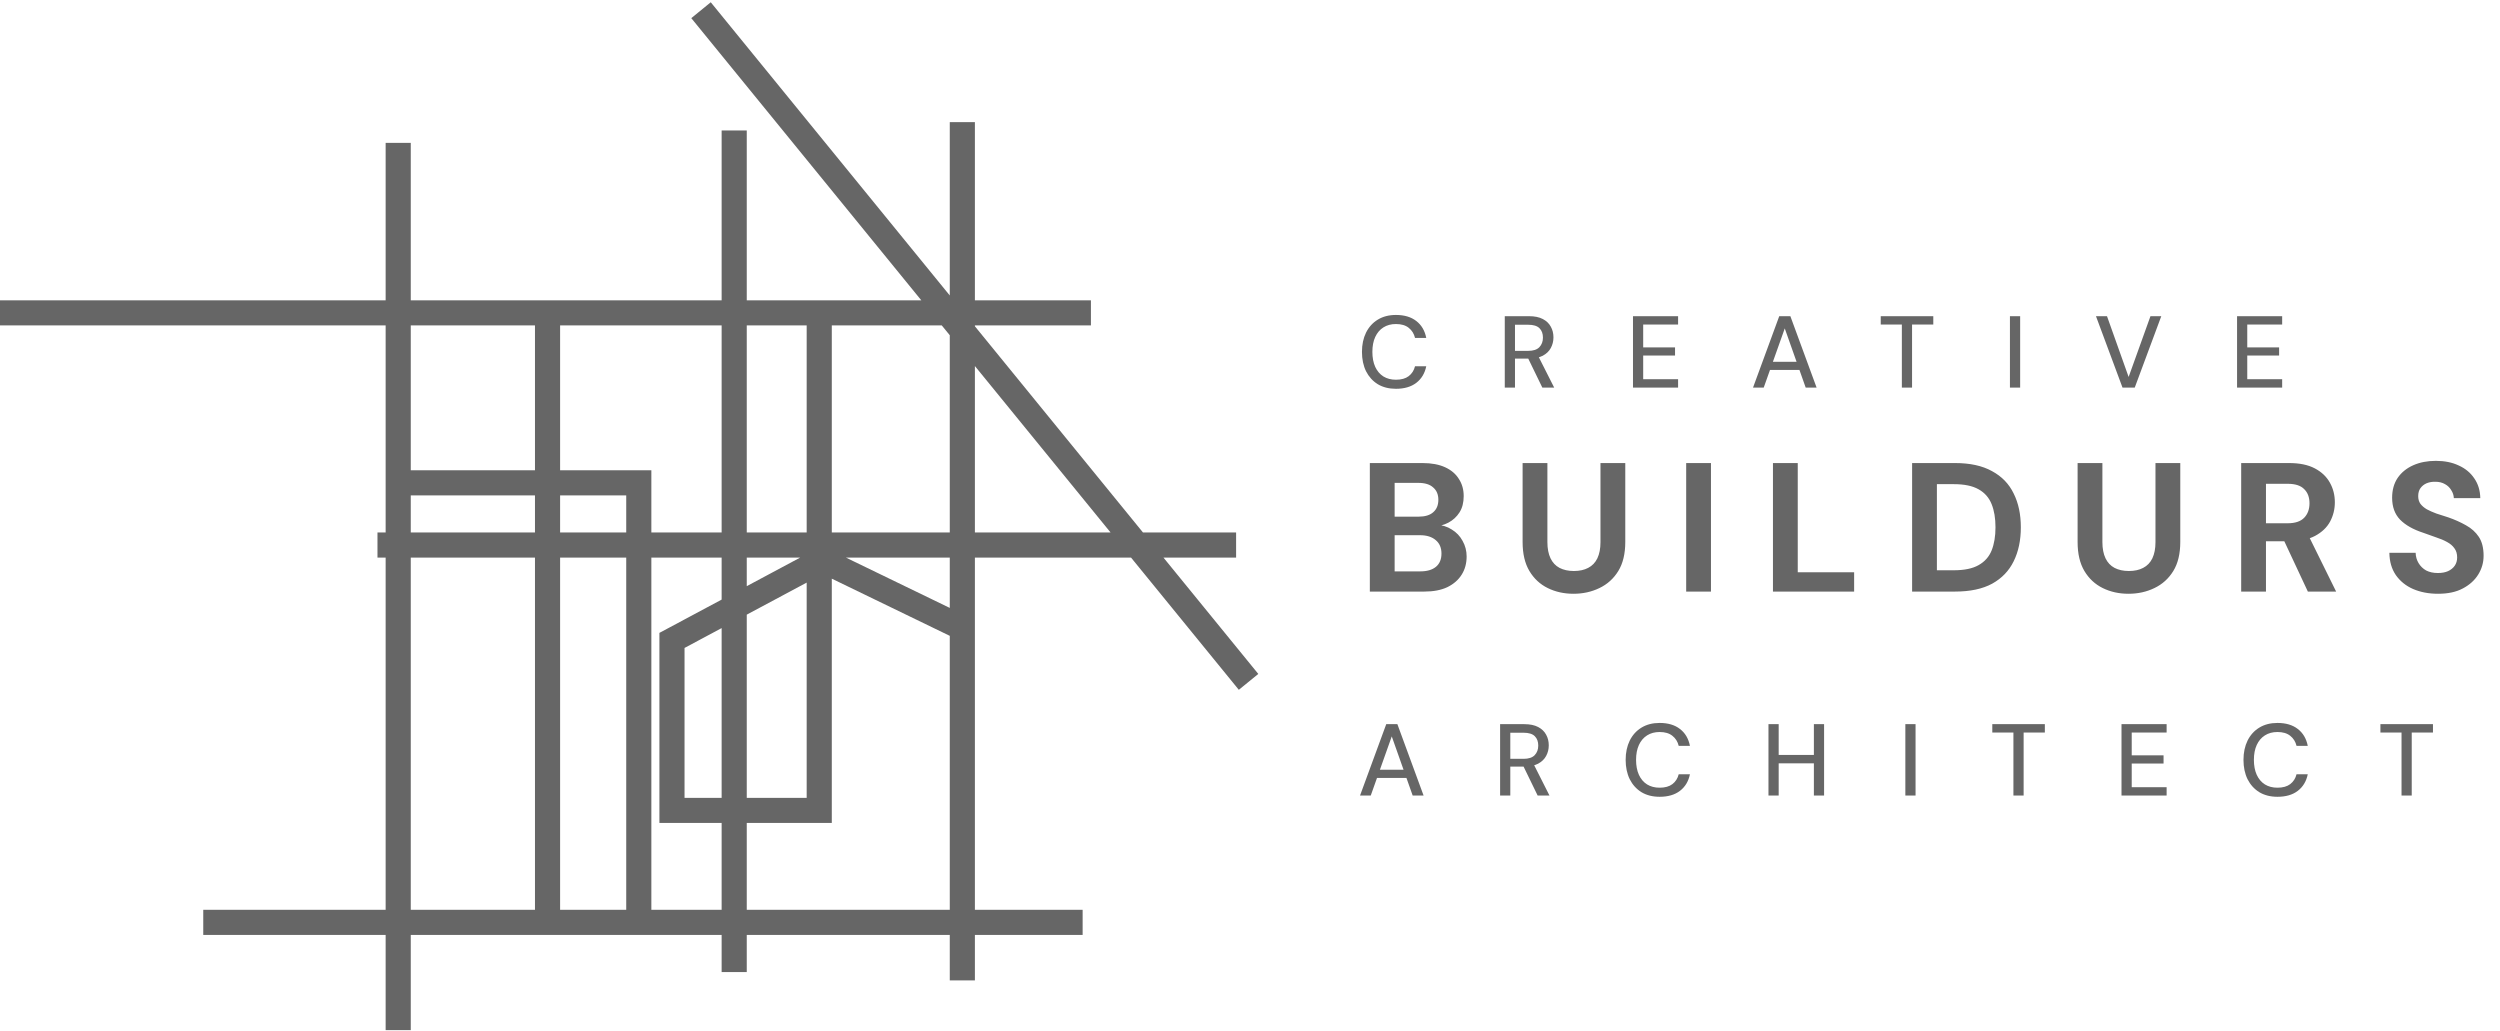
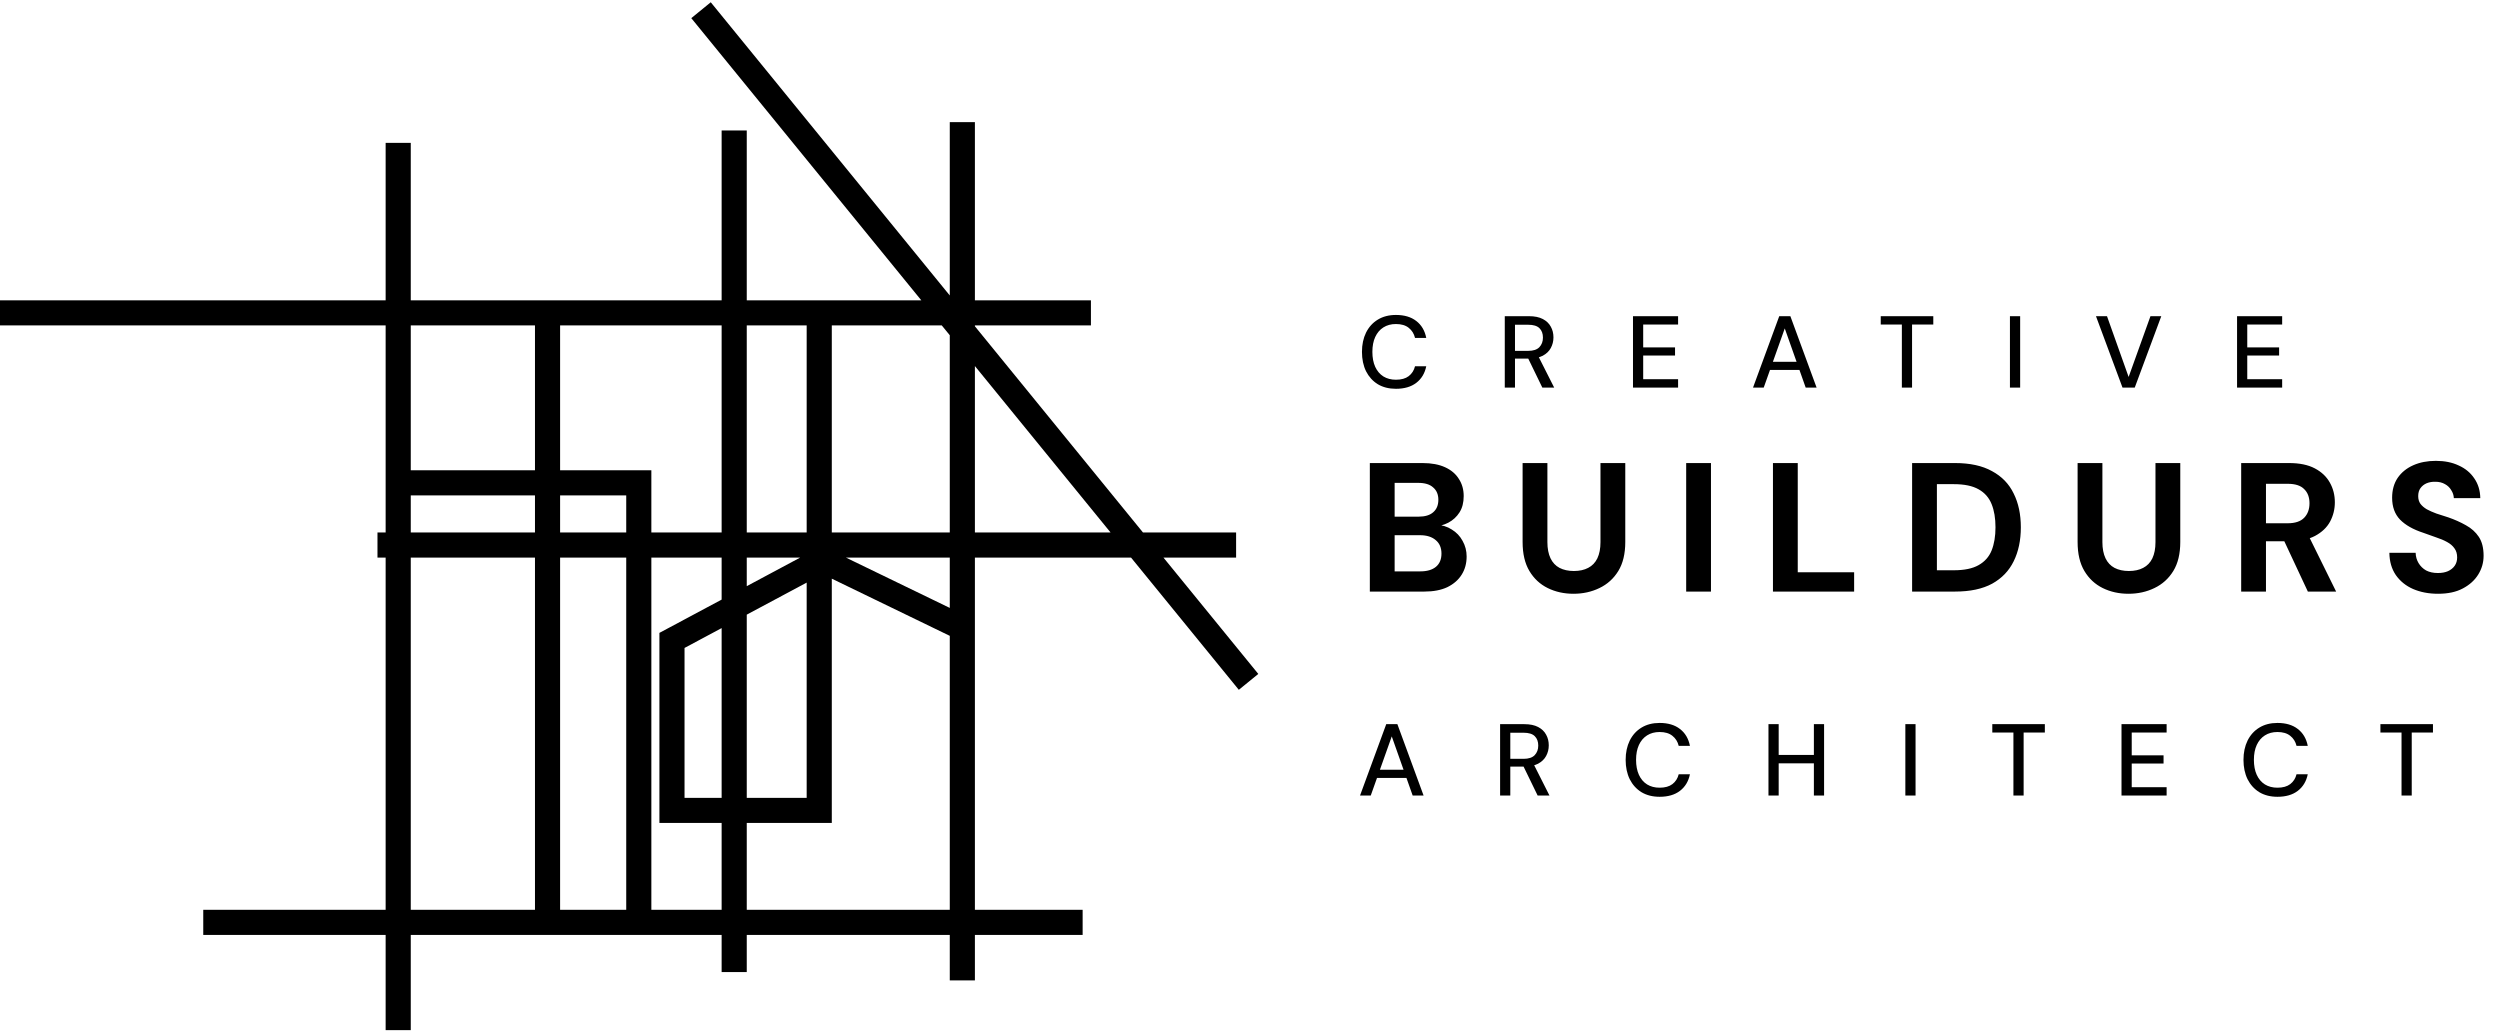
<svg xmlns="http://www.w3.org/2000/svg" width="199" height="82" viewBox="0 0 199 82" fill="none">
-   <path d="M0 24.904H43.584M43.584 24.904V73.419M43.584 24.904H65.211M86.838 24.904H65.211M65.211 24.904V44.706M31.697 11.373V38.435M31.697 38.435V82M31.697 38.435H50.848V73.419M16.179 73.419H43.584M43.584 73.419H50.848M86.178 73.419H50.848M76.602 9.722V49.986M76.602 49.986V78.039M76.602 49.986L65.706 44.706M30.047 43.386H98.394M65.211 44.706V64.508H53.489V50.977L65.211 44.706ZM58.442 77.379V10.383M55.801 0.812L99.385 54.277" stroke="#666666" stroke-width="2" />
-   <path d="M111.117 30.948C110.559 30.948 110.077 30.826 109.671 30.583C109.271 30.334 108.959 29.99 108.737 29.552C108.52 29.108 108.412 28.594 108.412 28.009C108.412 27.43 108.52 26.919 108.737 26.475C108.959 26.031 109.271 25.687 109.671 25.444C110.077 25.195 110.559 25.07 111.117 25.07C111.783 25.07 112.321 25.23 112.733 25.549C113.15 25.869 113.416 26.318 113.529 26.897H112.636C112.555 26.561 112.386 26.294 112.132 26.093C111.883 25.893 111.545 25.793 111.117 25.793C110.733 25.793 110.4 25.882 110.118 26.061C109.836 26.239 109.62 26.494 109.468 26.824C109.316 27.154 109.241 27.549 109.241 28.009C109.241 28.469 109.316 28.867 109.468 29.203C109.62 29.533 109.836 29.787 110.118 29.966C110.4 30.139 110.733 30.226 111.117 30.226C111.545 30.226 111.883 30.131 112.132 29.942C112.386 29.747 112.555 29.484 112.636 29.154H113.529C113.416 29.717 113.15 30.158 112.733 30.477C112.321 30.791 111.783 30.948 111.117 30.948ZM119.78 30.851V25.168H121.705C122.155 25.168 122.523 25.244 122.81 25.395C123.098 25.547 123.309 25.75 123.444 26.004C123.585 26.253 123.655 26.537 123.655 26.857C123.655 27.16 123.585 27.441 123.444 27.701C123.309 27.955 123.094 28.161 122.802 28.318C122.509 28.469 122.136 28.545 121.681 28.545H120.593V30.851H119.78ZM122.769 30.851L121.543 28.326H122.436L123.712 30.851H122.769ZM120.593 27.928H121.648C122.05 27.928 122.345 27.831 122.534 27.636C122.724 27.436 122.818 27.181 122.818 26.873C122.818 26.559 122.726 26.31 122.542 26.126C122.358 25.942 122.06 25.85 121.648 25.85H120.593V27.928ZM129.986 30.851V25.168H133.576V25.834H130.798V27.652H133.333V28.302H130.798V30.185H133.576V30.851H129.986ZM139.541 30.851L141.628 25.168H142.513L144.601 30.851H143.732L142.067 26.142L140.393 30.851H139.541ZM140.483 29.446L140.71 28.797H143.383L143.61 29.446H140.483ZM151.388 30.851V25.834H149.707V25.168H153.89V25.834H152.2V30.851H151.388ZM159.991 30.851V25.168H160.804V30.851H159.991ZM168.951 30.851L166.839 25.168H167.717L169.439 30.006L171.177 25.168H172.038L169.926 30.851H168.951ZM178.07 30.851V25.168H181.66V25.834H178.882V27.652H181.417V28.302H178.882V30.185H181.66V30.851H178.07ZM109.039 47.089V36.859H113.235C113.947 36.859 114.546 36.971 115.034 37.195C115.521 37.419 115.886 37.731 116.13 38.13C116.384 38.52 116.51 38.973 116.51 39.489C116.51 40.006 116.398 40.439 116.174 40.79C115.95 41.141 115.652 41.413 115.282 41.608C114.921 41.793 114.522 41.901 114.083 41.93L114.317 41.769C114.785 41.789 115.199 41.915 115.56 42.149C115.93 42.373 116.218 42.675 116.422 43.055C116.637 43.435 116.744 43.849 116.744 44.297C116.744 44.843 116.613 45.325 116.349 45.744C116.086 46.163 115.706 46.494 115.209 46.738C114.712 46.972 114.103 47.089 113.381 47.089H109.039ZM111.013 45.481H113.06C113.596 45.481 114.01 45.359 114.303 45.116C114.595 44.872 114.741 44.521 114.741 44.063C114.741 43.606 114.59 43.25 114.288 42.997C113.986 42.734 113.567 42.602 113.031 42.602H111.013V45.481ZM111.013 41.126H112.914C113.43 41.126 113.82 41.009 114.083 40.775C114.356 40.541 114.493 40.21 114.493 39.782C114.493 39.363 114.356 39.036 114.083 38.803C113.82 38.559 113.425 38.437 112.899 38.437H111.013V41.126ZM125.249 47.264C124.499 47.264 123.816 47.113 123.202 46.811C122.588 46.509 122.101 46.056 121.74 45.452C121.38 44.848 121.199 44.078 121.199 43.143V36.859H123.173V43.157C123.173 43.664 123.256 44.093 123.422 44.443C123.587 44.784 123.826 45.038 124.138 45.203C124.46 45.369 124.84 45.452 125.278 45.452C125.727 45.452 126.107 45.369 126.419 45.203C126.74 45.038 126.984 44.784 127.15 44.443C127.316 44.093 127.398 43.664 127.398 43.157V36.859H129.372V43.143C129.372 44.078 129.187 44.848 128.817 45.452C128.446 46.056 127.944 46.509 127.311 46.811C126.687 47.113 126 47.264 125.249 47.264ZM134.22 47.089V36.859H136.193V47.089H134.22ZM141.127 47.089V36.859H143.101V45.554H147.589V47.089H141.127ZM152.204 47.089V36.859H155.625C156.814 36.859 157.793 37.073 158.563 37.502C159.343 37.921 159.918 38.515 160.289 39.285C160.669 40.045 160.859 40.941 160.859 41.974C160.859 43.006 160.669 43.908 160.289 44.677C159.918 45.437 159.348 46.032 158.578 46.46C157.808 46.879 156.824 47.089 155.625 47.089H152.204ZM154.177 45.393H155.522C156.361 45.393 157.018 45.257 157.496 44.984C157.983 44.711 158.329 44.322 158.534 43.815C158.739 43.299 158.841 42.685 158.841 41.974C158.841 41.253 158.739 40.639 158.534 40.132C158.329 39.616 157.983 39.221 157.496 38.949C157.018 38.676 156.361 38.539 155.522 38.539H154.177V45.393ZM169.427 47.264C168.677 47.264 167.994 47.113 167.38 46.811C166.766 46.509 166.279 46.056 165.918 45.452C165.558 44.848 165.377 44.078 165.377 43.143V36.859H167.351V43.157C167.351 43.664 167.434 44.093 167.6 44.443C167.765 44.784 168.004 45.038 168.316 45.203C168.638 45.369 169.018 45.452 169.456 45.452C169.905 45.452 170.285 45.369 170.597 45.203C170.918 45.038 171.162 44.784 171.328 44.443C171.494 44.093 171.576 43.664 171.576 43.157V36.859H173.55V43.143C173.55 44.078 173.365 44.848 172.995 45.452C172.624 46.056 172.122 46.509 171.489 46.811C170.865 47.113 170.178 47.264 169.427 47.264ZM178.398 47.089V36.859H182.214C183.042 36.859 183.724 37 184.26 37.283C184.796 37.565 185.196 37.945 185.459 38.422C185.722 38.89 185.854 39.411 185.854 39.986C185.854 40.532 185.727 41.043 185.474 41.521C185.22 41.988 184.821 42.368 184.275 42.66C183.739 42.943 183.047 43.084 182.199 43.084H180.371V47.089H178.398ZM183.705 47.089L181.599 42.587H183.734L185.956 47.089H183.705ZM180.371 41.652H182.097C182.691 41.652 183.13 41.506 183.412 41.214C183.695 40.922 183.836 40.537 183.836 40.059C183.836 39.582 183.695 39.207 183.412 38.934C183.139 38.651 182.701 38.51 182.097 38.51H180.371V41.652ZM194.068 47.264C193.327 47.264 192.665 47.137 192.08 46.884C191.505 46.631 191.047 46.26 190.706 45.773C190.374 45.286 190.204 44.697 190.194 44.005H192.285C192.294 44.307 192.372 44.58 192.518 44.823C192.665 45.067 192.864 45.262 193.118 45.408C193.381 45.544 193.693 45.612 194.054 45.612C194.366 45.612 194.634 45.564 194.858 45.466C195.092 45.359 195.272 45.213 195.399 45.028C195.525 44.843 195.589 44.624 195.589 44.37C195.589 44.078 195.516 43.834 195.369 43.64C195.233 43.445 195.038 43.279 194.785 43.143C194.541 43.006 194.253 42.885 193.922 42.777C193.6 42.66 193.259 42.539 192.899 42.412C192.09 42.149 191.471 41.798 191.042 41.36C190.623 40.922 190.413 40.342 190.413 39.621C190.413 39.007 190.559 38.481 190.852 38.043C191.154 37.604 191.568 37.268 192.094 37.034C192.621 36.8 193.22 36.684 193.893 36.684C194.585 36.684 195.189 36.805 195.706 37.049C196.232 37.283 196.646 37.624 196.948 38.072C197.26 38.52 197.421 39.046 197.431 39.65H195.326C195.316 39.426 195.248 39.217 195.121 39.022C195.004 38.817 194.838 38.656 194.624 38.539C194.409 38.413 194.156 38.349 193.864 38.349C193.61 38.34 193.376 38.379 193.162 38.466C192.957 38.554 192.791 38.686 192.665 38.861C192.548 39.027 192.489 39.236 192.489 39.489C192.489 39.733 192.548 39.938 192.665 40.103C192.791 40.269 192.962 40.415 193.176 40.541C193.391 40.658 193.644 40.77 193.937 40.878C194.229 40.975 194.546 41.077 194.887 41.184C195.394 41.36 195.862 41.569 196.291 41.813C196.719 42.047 197.061 42.354 197.314 42.734C197.567 43.114 197.694 43.615 197.694 44.239C197.694 44.775 197.553 45.272 197.27 45.729C196.987 46.187 196.578 46.558 196.042 46.84C195.516 47.123 194.858 47.264 194.068 47.264ZM108.258 63.326L110.345 57.643H111.231L113.318 63.326H112.449L110.784 58.617L109.111 63.326H108.258ZM109.2 61.922L109.427 61.272H112.1L112.327 61.922H109.2ZM119.408 63.326V57.643H121.333C121.783 57.643 122.15 57.719 122.437 57.87C122.725 58.022 122.936 58.225 123.071 58.479C123.212 58.728 123.282 59.012 123.282 59.332C123.282 59.635 123.212 59.916 123.071 60.176C122.936 60.43 122.721 60.636 122.429 60.793C122.137 60.945 121.763 61.02 121.308 61.02H120.22V63.326H119.408ZM122.397 63.326L121.17 60.801H122.064L123.339 63.326H122.397ZM120.22 60.403H121.276C121.677 60.403 121.972 60.306 122.161 60.111C122.351 59.911 122.445 59.657 122.445 59.348C122.445 59.034 122.354 58.785 122.169 58.601C121.986 58.417 121.687 58.325 121.276 58.325H120.22V60.403ZM132.107 63.424C131.549 63.424 131.067 63.302 130.661 63.058C130.26 62.809 129.949 62.466 129.727 62.027C129.51 61.583 129.402 61.069 129.402 60.485C129.402 59.906 129.51 59.394 129.727 58.95C129.949 58.506 130.26 58.163 130.661 57.919C131.067 57.67 131.549 57.546 132.107 57.546C132.773 57.546 133.312 57.705 133.723 58.025C134.14 58.344 134.406 58.793 134.519 59.372H133.626C133.545 59.037 133.376 58.769 133.122 58.569C132.873 58.368 132.534 58.268 132.107 58.268C131.722 58.268 131.389 58.357 131.108 58.536C130.826 58.715 130.609 58.969 130.458 59.299C130.306 59.629 130.231 60.025 130.231 60.485C130.231 60.945 130.306 61.343 130.458 61.678C130.609 62.008 130.826 62.263 131.108 62.441C131.389 62.614 131.722 62.701 132.107 62.701C132.534 62.701 132.873 62.606 133.122 62.417C133.376 62.222 133.545 61.959 133.626 61.629H134.519C134.406 62.192 134.14 62.633 133.723 62.953C133.312 63.267 132.773 63.424 132.107 63.424ZM144.385 63.326V57.643H145.197V63.326H144.385ZM140.77 63.326V57.643H141.583V63.326H140.77ZM141.445 60.761V60.095H144.564V60.761H141.445ZM151.666 63.326V57.643H152.478V63.326H151.666ZM160.268 63.326V58.309H158.587V57.643H162.77V58.309H161.081V63.326H160.268ZM168.872 63.326V57.643H172.463V58.309H169.685V60.127H172.219V60.777H169.685V62.66H172.463V63.326H168.872ZM181.286 63.424C180.728 63.424 180.246 63.302 179.84 63.058C179.439 62.809 179.128 62.466 178.906 62.027C178.689 61.583 178.581 61.069 178.581 60.485C178.581 59.906 178.689 59.394 178.906 58.95C179.128 58.506 179.439 58.163 179.84 57.919C180.246 57.67 180.728 57.546 181.286 57.546C181.952 57.546 182.491 57.705 182.902 58.025C183.319 58.344 183.585 58.793 183.698 59.372H182.805C182.724 59.037 182.555 58.769 182.301 58.569C182.052 58.368 181.713 58.268 181.286 58.268C180.901 58.268 180.568 58.357 180.287 58.536C180.005 58.715 179.788 58.969 179.637 59.299C179.485 59.629 179.41 60.025 179.41 60.485C179.41 60.945 179.485 61.343 179.637 61.678C179.788 62.008 180.005 62.263 180.287 62.441C180.568 62.614 180.901 62.701 181.286 62.701C181.713 62.701 182.052 62.606 182.301 62.417C182.555 62.222 182.724 61.959 182.805 61.629H183.698C183.585 62.192 183.319 62.633 182.902 62.953C182.491 63.267 181.952 63.424 181.286 63.424ZM191.162 63.326V58.309H189.481V57.643H193.664V58.309H191.974V63.326H191.162Z" fill="#666666" />
+   <path d="M0 24.904H43.584M43.584 24.904V73.419M43.584 24.904H65.211M86.838 24.904H65.211M65.211 24.904V44.706M31.697 11.373V38.435M31.697 38.435V82M31.697 38.435H50.848V73.419M16.179 73.419H43.584M43.584 73.419H50.848M86.178 73.419H50.848M76.602 9.722V49.986M76.602 49.986V78.039M76.602 49.986L65.706 44.706M30.047 43.386H98.394M65.211 44.706V64.508H53.489V50.977L65.211 44.706ZM58.442 77.379V10.383M55.801 0.812L99.385 54.277" stroke="black" stroke-width="2" />
+   <path d="M111.117 30.948C110.559 30.948 110.077 30.826 109.671 30.583C109.271 30.334 108.959 29.99 108.737 29.552C108.52 29.108 108.412 28.594 108.412 28.009C108.412 27.43 108.52 26.919 108.737 26.475C108.959 26.031 109.271 25.687 109.671 25.444C110.077 25.195 110.559 25.07 111.117 25.07C111.783 25.07 112.321 25.23 112.733 25.549C113.15 25.869 113.416 26.318 113.529 26.897H112.636C112.555 26.561 112.386 26.294 112.132 26.093C111.883 25.893 111.545 25.793 111.117 25.793C110.733 25.793 110.4 25.882 110.118 26.061C109.836 26.239 109.62 26.494 109.468 26.824C109.316 27.154 109.241 27.549 109.241 28.009C109.241 28.469 109.316 28.867 109.468 29.203C109.62 29.533 109.836 29.787 110.118 29.966C110.4 30.139 110.733 30.226 111.117 30.226C111.545 30.226 111.883 30.131 112.132 29.942C112.386 29.747 112.555 29.484 112.636 29.154H113.529C113.416 29.717 113.15 30.158 112.733 30.477C112.321 30.791 111.783 30.948 111.117 30.948ZM119.78 30.851V25.168H121.705C122.155 25.168 122.523 25.244 122.81 25.395C123.098 25.547 123.309 25.75 123.444 26.004C123.585 26.253 123.655 26.537 123.655 26.857C123.655 27.16 123.585 27.441 123.444 27.701C123.309 27.955 123.094 28.161 122.802 28.318C122.509 28.469 122.136 28.545 121.681 28.545H120.593V30.851H119.78ZM122.769 30.851L121.543 28.326H122.436L123.712 30.851H122.769ZM120.593 27.928H121.648C122.05 27.928 122.345 27.831 122.534 27.636C122.724 27.436 122.818 27.181 122.818 26.873C122.818 26.559 122.726 26.31 122.542 26.126C122.358 25.942 122.06 25.85 121.648 25.85H120.593V27.928ZM129.986 30.851V25.168H133.576V25.834H130.798V27.652H133.333V28.302H130.798V30.185H133.576V30.851H129.986ZM139.541 30.851L141.628 25.168H142.513L144.601 30.851H143.732L142.067 26.142L140.393 30.851H139.541ZM140.483 29.446L140.71 28.797H143.383L143.61 29.446H140.483ZM151.388 30.851V25.834H149.707V25.168H153.89V25.834H152.2V30.851H151.388ZM159.991 30.851V25.168H160.804V30.851H159.991ZM168.951 30.851L166.839 25.168H167.717L169.439 30.006L171.177 25.168H172.038L169.926 30.851H168.951ZM178.07 30.851V25.168H181.66V25.834H178.882V27.652H181.417V28.302H178.882V30.185H181.66V30.851H178.07ZM109.039 47.089V36.859H113.235C113.947 36.859 114.546 36.971 115.034 37.195C115.521 37.419 115.886 37.731 116.13 38.13C116.384 38.52 116.51 38.973 116.51 39.489C116.51 40.006 116.398 40.439 116.174 40.79C115.95 41.141 115.652 41.413 115.282 41.608C114.921 41.793 114.522 41.901 114.083 41.93L114.317 41.769C114.785 41.789 115.199 41.915 115.56 42.149C115.93 42.373 116.218 42.675 116.422 43.055C116.637 43.435 116.744 43.849 116.744 44.297C116.744 44.843 116.613 45.325 116.349 45.744C116.086 46.163 115.706 46.494 115.209 46.738C114.712 46.972 114.103 47.089 113.381 47.089H109.039ZM111.013 45.481H113.06C113.596 45.481 114.01 45.359 114.303 45.116C114.595 44.872 114.741 44.521 114.741 44.063C114.741 43.606 114.59 43.25 114.288 42.997C113.986 42.734 113.567 42.602 113.031 42.602H111.013V45.481ZM111.013 41.126H112.914C113.43 41.126 113.82 41.009 114.083 40.775C114.356 40.541 114.493 40.21 114.493 39.782C114.493 39.363 114.356 39.036 114.083 38.803C113.82 38.559 113.425 38.437 112.899 38.437H111.013V41.126ZM125.249 47.264C124.499 47.264 123.816 47.113 123.202 46.811C122.588 46.509 122.101 46.056 121.74 45.452C121.38 44.848 121.199 44.078 121.199 43.143V36.859H123.173V43.157C123.173 43.664 123.256 44.093 123.422 44.443C123.587 44.784 123.826 45.038 124.138 45.203C124.46 45.369 124.84 45.452 125.278 45.452C125.727 45.452 126.107 45.369 126.419 45.203C126.74 45.038 126.984 44.784 127.15 44.443C127.316 44.093 127.398 43.664 127.398 43.157V36.859H129.372V43.143C129.372 44.078 129.187 44.848 128.817 45.452C128.446 46.056 127.944 46.509 127.311 46.811C126.687 47.113 126 47.264 125.249 47.264ZM134.22 47.089V36.859H136.193V47.089H134.22ZM141.127 47.089V36.859H143.101V45.554H147.589V47.089H141.127ZM152.204 47.089V36.859H155.625C156.814 36.859 157.793 37.073 158.563 37.502C159.343 37.921 159.918 38.515 160.289 39.285C160.669 40.045 160.859 40.941 160.859 41.974C160.859 43.006 160.669 43.908 160.289 44.677C159.918 45.437 159.348 46.032 158.578 46.46C157.808 46.879 156.824 47.089 155.625 47.089H152.204ZM154.177 45.393H155.522C156.361 45.393 157.018 45.257 157.496 44.984C157.983 44.711 158.329 44.322 158.534 43.815C158.739 43.299 158.841 42.685 158.841 41.974C158.841 41.253 158.739 40.639 158.534 40.132C158.329 39.616 157.983 39.221 157.496 38.949C157.018 38.676 156.361 38.539 155.522 38.539H154.177V45.393ZM169.427 47.264C168.677 47.264 167.994 47.113 167.38 46.811C166.766 46.509 166.279 46.056 165.918 45.452C165.558 44.848 165.377 44.078 165.377 43.143V36.859H167.351V43.157C167.351 43.664 167.434 44.093 167.6 44.443C167.765 44.784 168.004 45.038 168.316 45.203C168.638 45.369 169.018 45.452 169.456 45.452C169.905 45.452 170.285 45.369 170.597 45.203C170.918 45.038 171.162 44.784 171.328 44.443C171.494 44.093 171.576 43.664 171.576 43.157V36.859H173.55V43.143C173.55 44.078 173.365 44.848 172.995 45.452C172.624 46.056 172.122 46.509 171.489 46.811C170.865 47.113 170.178 47.264 169.427 47.264ZM178.398 47.089V36.859H182.214C183.042 36.859 183.724 37 184.26 37.283C184.796 37.565 185.196 37.945 185.459 38.422C185.722 38.89 185.854 39.411 185.854 39.986C185.854 40.532 185.727 41.043 185.474 41.521C185.22 41.988 184.821 42.368 184.275 42.66C183.739 42.943 183.047 43.084 182.199 43.084H180.371V47.089H178.398ZM183.705 47.089L181.599 42.587H183.734L185.956 47.089H183.705ZM180.371 41.652H182.097C182.691 41.652 183.13 41.506 183.412 41.214C183.695 40.922 183.836 40.537 183.836 40.059C183.836 39.582 183.695 39.207 183.412 38.934C183.139 38.651 182.701 38.51 182.097 38.51H180.371V41.652ZM194.068 47.264C193.327 47.264 192.665 47.137 192.08 46.884C191.505 46.631 191.047 46.26 190.706 45.773C190.374 45.286 190.204 44.697 190.194 44.005H192.285C192.294 44.307 192.372 44.58 192.518 44.823C192.665 45.067 192.864 45.262 193.118 45.408C193.381 45.544 193.693 45.612 194.054 45.612C194.366 45.612 194.634 45.564 194.858 45.466C195.092 45.359 195.272 45.213 195.399 45.028C195.525 44.843 195.589 44.624 195.589 44.37C195.589 44.078 195.516 43.834 195.369 43.64C195.233 43.445 195.038 43.279 194.785 43.143C194.541 43.006 194.253 42.885 193.922 42.777C193.6 42.66 193.259 42.539 192.899 42.412C192.09 42.149 191.471 41.798 191.042 41.36C190.623 40.922 190.413 40.342 190.413 39.621C190.413 39.007 190.559 38.481 190.852 38.043C191.154 37.604 191.568 37.268 192.094 37.034C192.621 36.8 193.22 36.684 193.893 36.684C194.585 36.684 195.189 36.805 195.706 37.049C196.232 37.283 196.646 37.624 196.948 38.072C197.26 38.52 197.421 39.046 197.431 39.65H195.326C195.316 39.426 195.248 39.217 195.121 39.022C195.004 38.817 194.838 38.656 194.624 38.539C194.409 38.413 194.156 38.349 193.864 38.349C193.61 38.34 193.376 38.379 193.162 38.466C192.957 38.554 192.791 38.686 192.665 38.861C192.548 39.027 192.489 39.236 192.489 39.489C192.489 39.733 192.548 39.938 192.665 40.103C192.791 40.269 192.962 40.415 193.176 40.541C193.391 40.658 193.644 40.77 193.937 40.878C194.229 40.975 194.546 41.077 194.887 41.184C195.394 41.36 195.862 41.569 196.291 41.813C196.719 42.047 197.061 42.354 197.314 42.734C197.567 43.114 197.694 43.615 197.694 44.239C197.694 44.775 197.553 45.272 197.27 45.729C196.987 46.187 196.578 46.558 196.042 46.84C195.516 47.123 194.858 47.264 194.068 47.264ZM108.258 63.326L110.345 57.643H111.231L113.318 63.326H112.449L110.784 58.617L109.111 63.326H108.258ZM109.2 61.922L109.427 61.272H112.1L112.327 61.922H109.2ZM119.408 63.326V57.643H121.333C121.783 57.643 122.15 57.719 122.437 57.87C122.725 58.022 122.936 58.225 123.071 58.479C123.212 58.728 123.282 59.012 123.282 59.332C123.282 59.635 123.212 59.916 123.071 60.176C122.936 60.43 122.721 60.636 122.429 60.793C122.137 60.945 121.763 61.02 121.308 61.02H120.22V63.326H119.408ZM122.397 63.326L121.17 60.801H122.064L123.339 63.326H122.397ZM120.22 60.403H121.276C121.677 60.403 121.972 60.306 122.161 60.111C122.351 59.911 122.445 59.657 122.445 59.348C122.445 59.034 122.354 58.785 122.169 58.601C121.986 58.417 121.687 58.325 121.276 58.325H120.22V60.403ZM132.107 63.424C131.549 63.424 131.067 63.302 130.661 63.058C130.26 62.809 129.949 62.466 129.727 62.027C129.51 61.583 129.402 61.069 129.402 60.485C129.402 59.906 129.51 59.394 129.727 58.95C129.949 58.506 130.26 58.163 130.661 57.919C131.067 57.67 131.549 57.546 132.107 57.546C132.773 57.546 133.312 57.705 133.723 58.025C134.14 58.344 134.406 58.793 134.519 59.372H133.626C133.545 59.037 133.376 58.769 133.122 58.569C132.873 58.368 132.534 58.268 132.107 58.268C131.722 58.268 131.389 58.357 131.108 58.536C130.826 58.715 130.609 58.969 130.458 59.299C130.306 59.629 130.231 60.025 130.231 60.485C130.231 60.945 130.306 61.343 130.458 61.678C130.609 62.008 130.826 62.263 131.108 62.441C131.389 62.614 131.722 62.701 132.107 62.701C132.534 62.701 132.873 62.606 133.122 62.417C133.376 62.222 133.545 61.959 133.626 61.629H134.519C134.406 62.192 134.14 62.633 133.723 62.953C133.312 63.267 132.773 63.424 132.107 63.424ZM144.385 63.326V57.643H145.197V63.326H144.385ZM140.77 63.326V57.643H141.583V63.326H140.77ZM141.445 60.761V60.095H144.564V60.761H141.445ZM151.666 63.326V57.643H152.478V63.326H151.666ZM160.268 63.326V58.309H158.587V57.643H162.77V58.309H161.081V63.326H160.268ZM168.872 63.326V57.643H172.463V58.309H169.685V60.127H172.219V60.777H169.685V62.66H172.463V63.326H168.872ZM181.286 63.424C180.728 63.424 180.246 63.302 179.84 63.058C179.439 62.809 179.128 62.466 178.906 62.027C178.689 61.583 178.581 61.069 178.581 60.485C178.581 59.906 178.689 59.394 178.906 58.95C179.128 58.506 179.439 58.163 179.84 57.919C180.246 57.67 180.728 57.546 181.286 57.546C181.952 57.546 182.491 57.705 182.902 58.025C183.319 58.344 183.585 58.793 183.698 59.372H182.805C182.724 59.037 182.555 58.769 182.301 58.569C182.052 58.368 181.713 58.268 181.286 58.268C180.901 58.268 180.568 58.357 180.287 58.536C180.005 58.715 179.788 58.969 179.637 59.299C179.485 59.629 179.41 60.025 179.41 60.485C179.41 60.945 179.485 61.343 179.637 61.678C179.788 62.008 180.005 62.263 180.287 62.441C180.568 62.614 180.901 62.701 181.286 62.701C181.713 62.701 182.052 62.606 182.301 62.417C182.555 62.222 182.724 61.959 182.805 61.629H183.698C183.585 62.192 183.319 62.633 182.902 62.953C182.491 63.267 181.952 63.424 181.286 63.424ZM191.162 63.326V58.309H189.481V57.643H193.664V58.309H191.974V63.326H191.162Z" fill="black" />
</svg>
